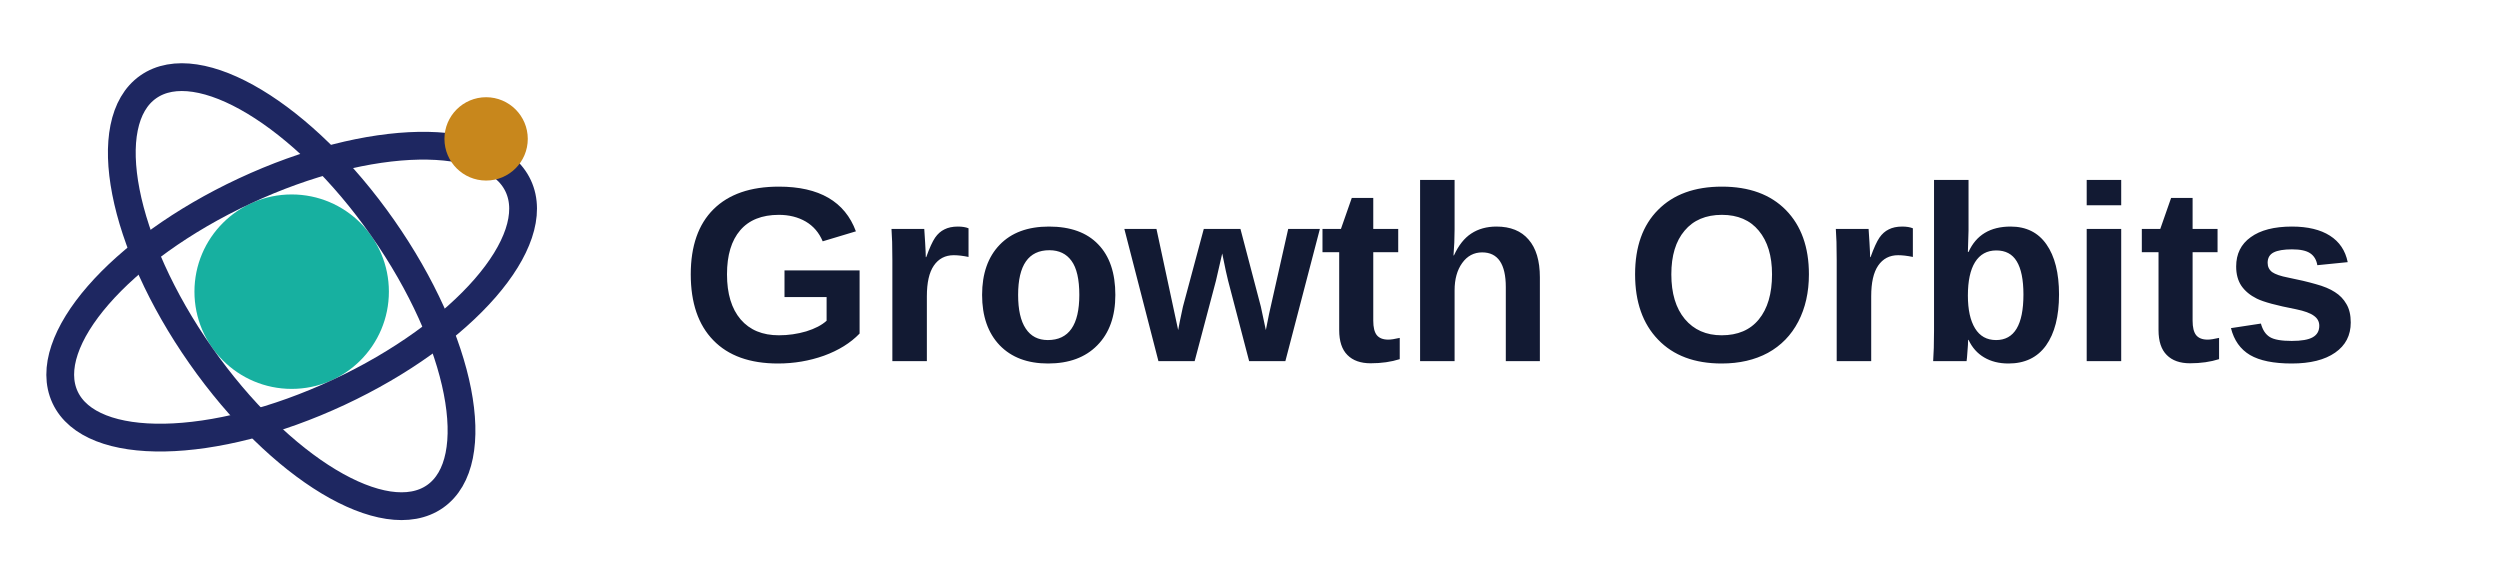
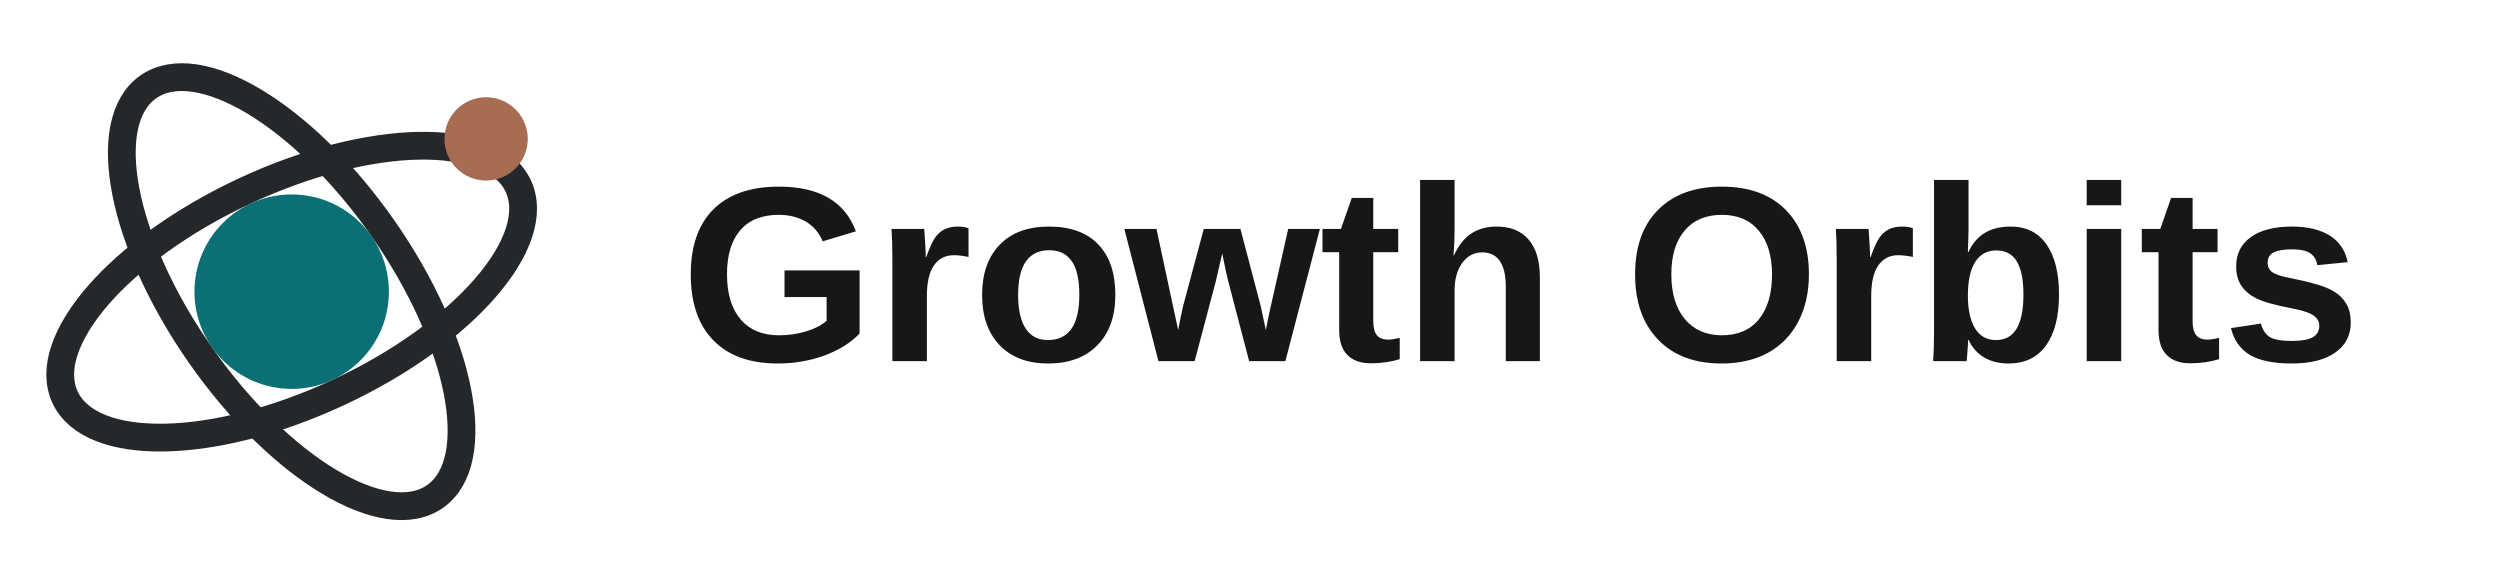
<svg xmlns="http://www.w3.org/2000/svg" width="180" height="42" viewBox="0 0 180 42" fill="none">
  <g transform="translate(1 1)">
-     <circle cx="20" cy="20" r="7" fill="#17B0A0" />
-     <ellipse cx="20" cy="20" rx="18" ry="8" stroke="#1E2761" stroke-width="2" transform="rotate(-25 20 20)" />
-     <ellipse cx="20" cy="20" rx="18" ry="8" stroke="#1E2761" stroke-width="2" transform="rotate(55 20 20)" />
-     <circle cx="34" cy="9" r="3" fill="#C8871C" />
+     <circle cx="20" cy="20" r="7" fill="#0A7075" />
+     <ellipse cx="20" cy="20" rx="18" ry="8" stroke="#25282B" stroke-width="2" transform="rotate(-25 20 20)" />
+     <ellipse cx="20" cy="20" rx="18" ry="8" stroke="#25282B" stroke-width="2" transform="rotate(55 20 20)" />
+     <circle cx="34" cy="9" r="3" fill="#A66D52" />
  </g>
-   <text x="49" y="26" fill="#121A33" font-family="Arial, Helvetica, sans-serif" font-size="18" font-weight="700">Growth Orbits</text>
+   <text x="49" y="26" fill="#161719" font-family="Arial, Helvetica, sans-serif" font-size="18" font-weight="700">Growth Orbits</text>
</svg>
